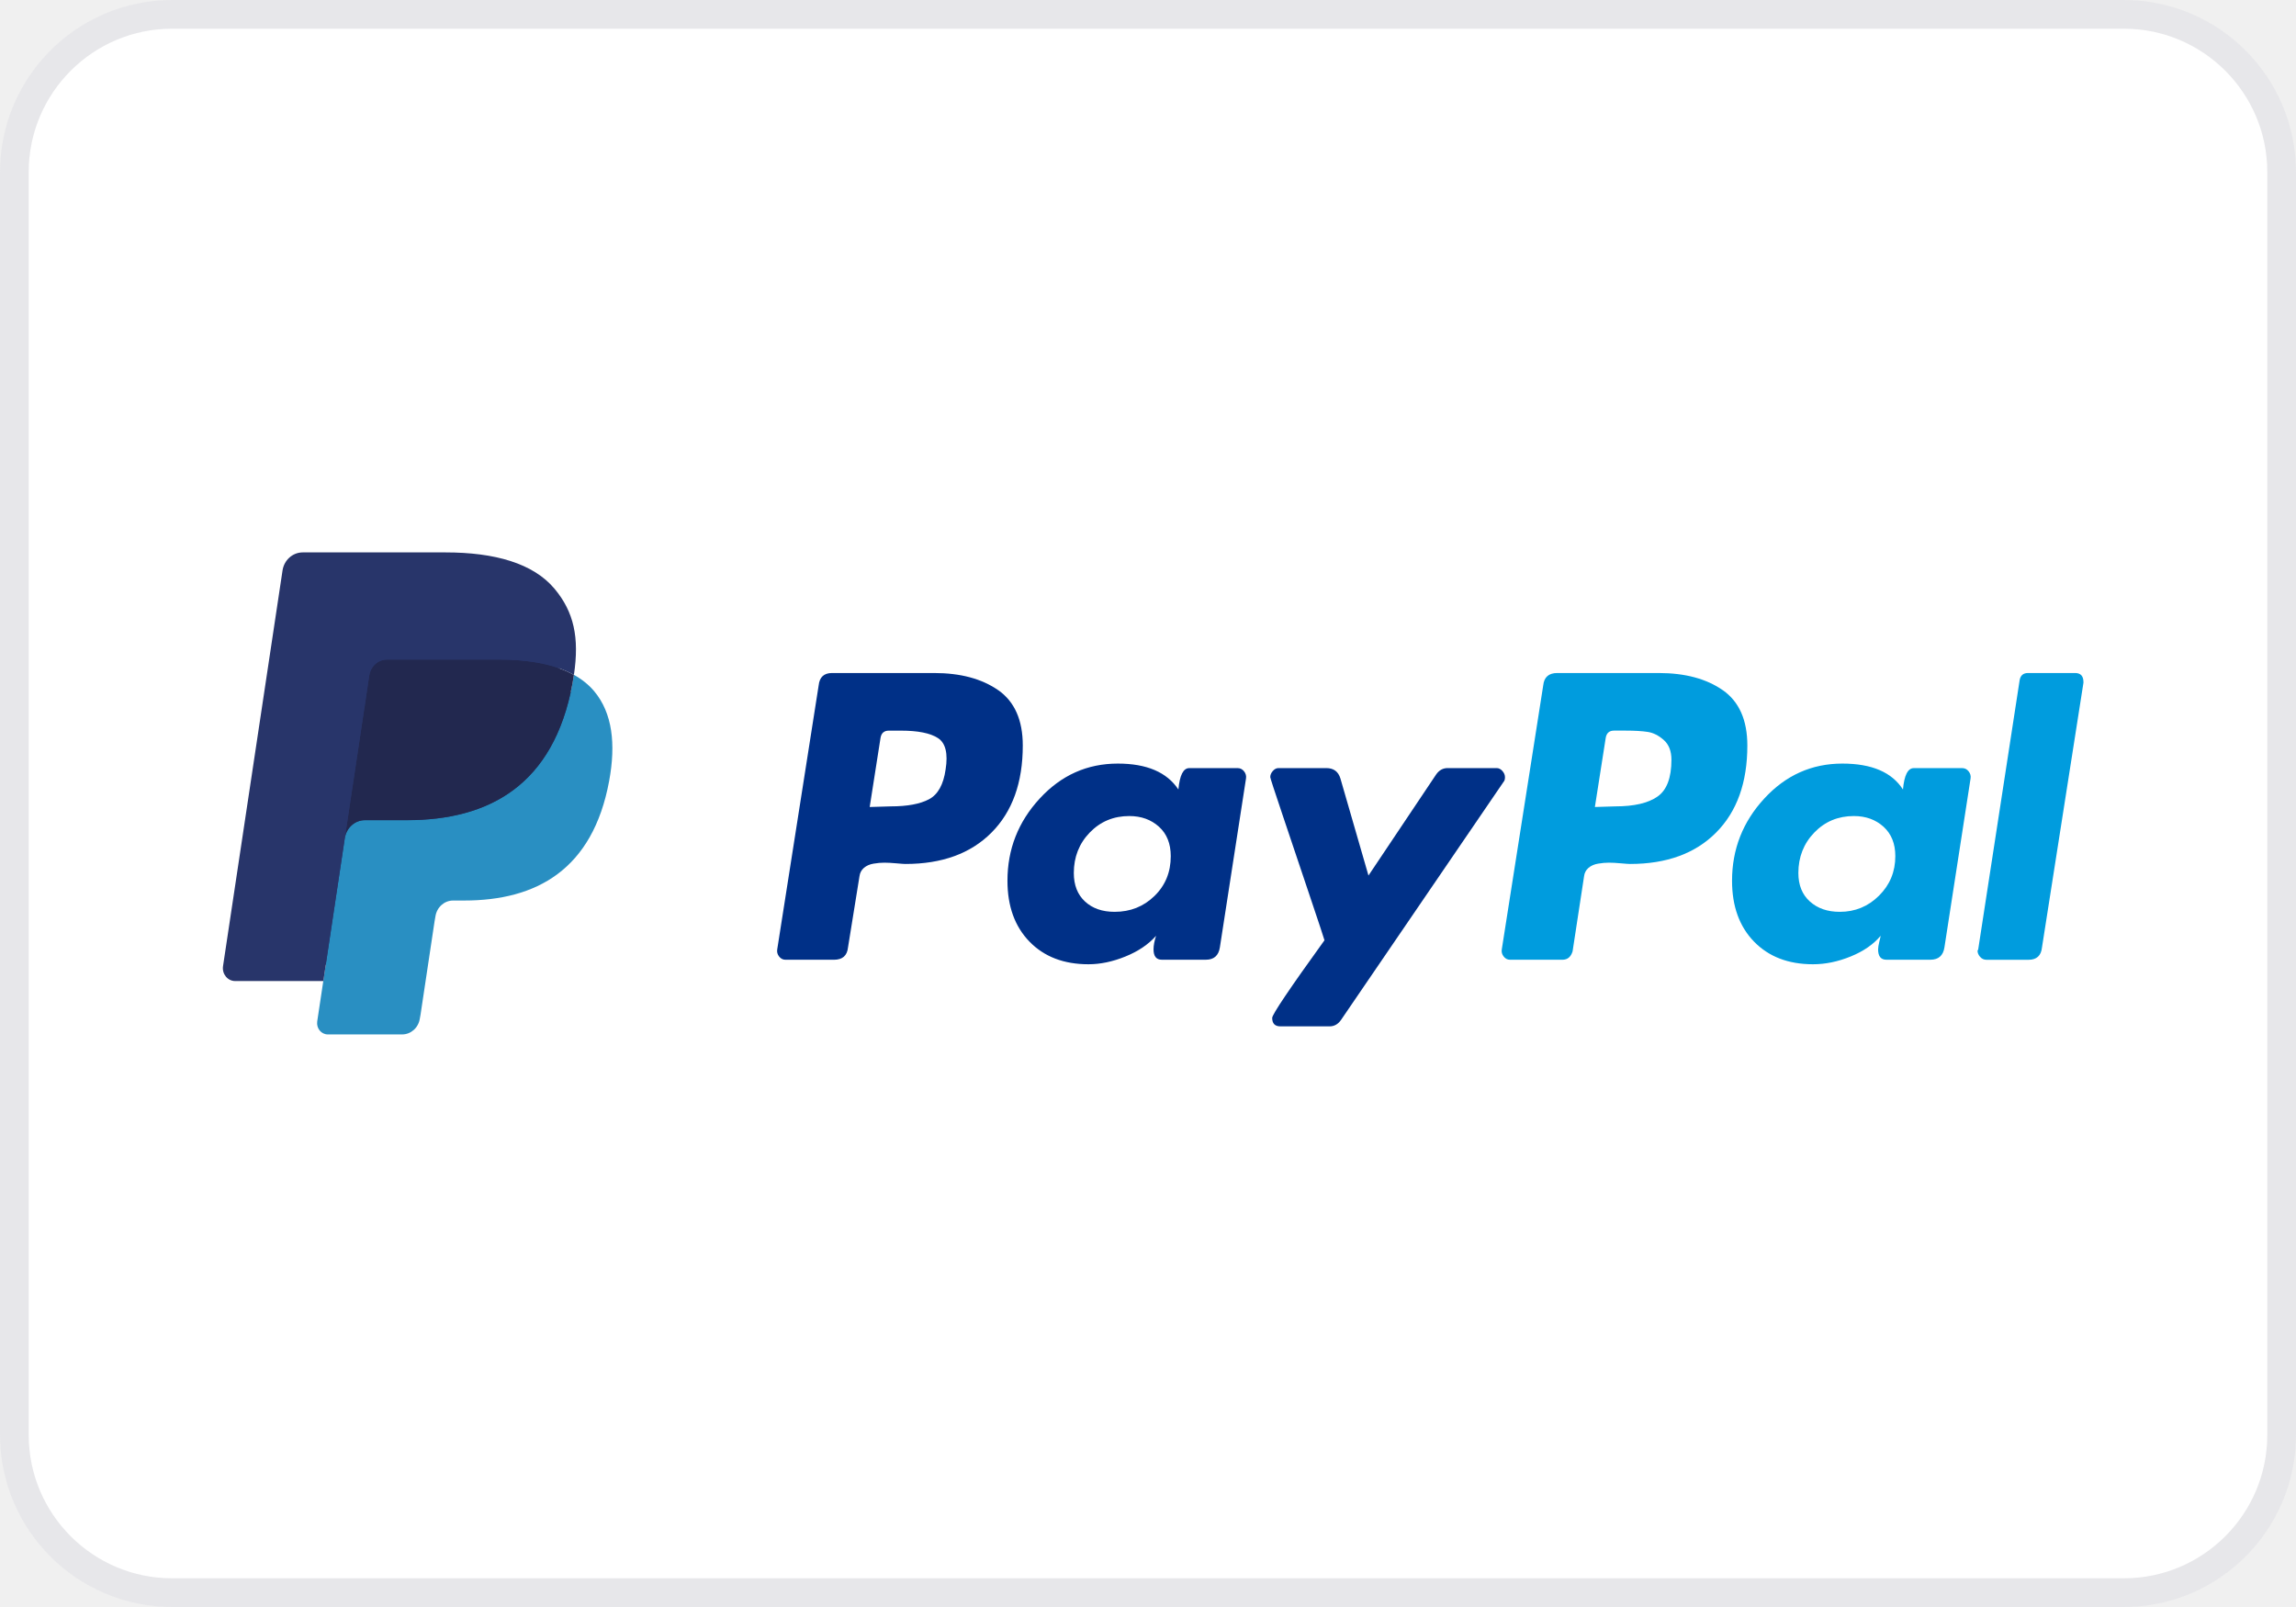
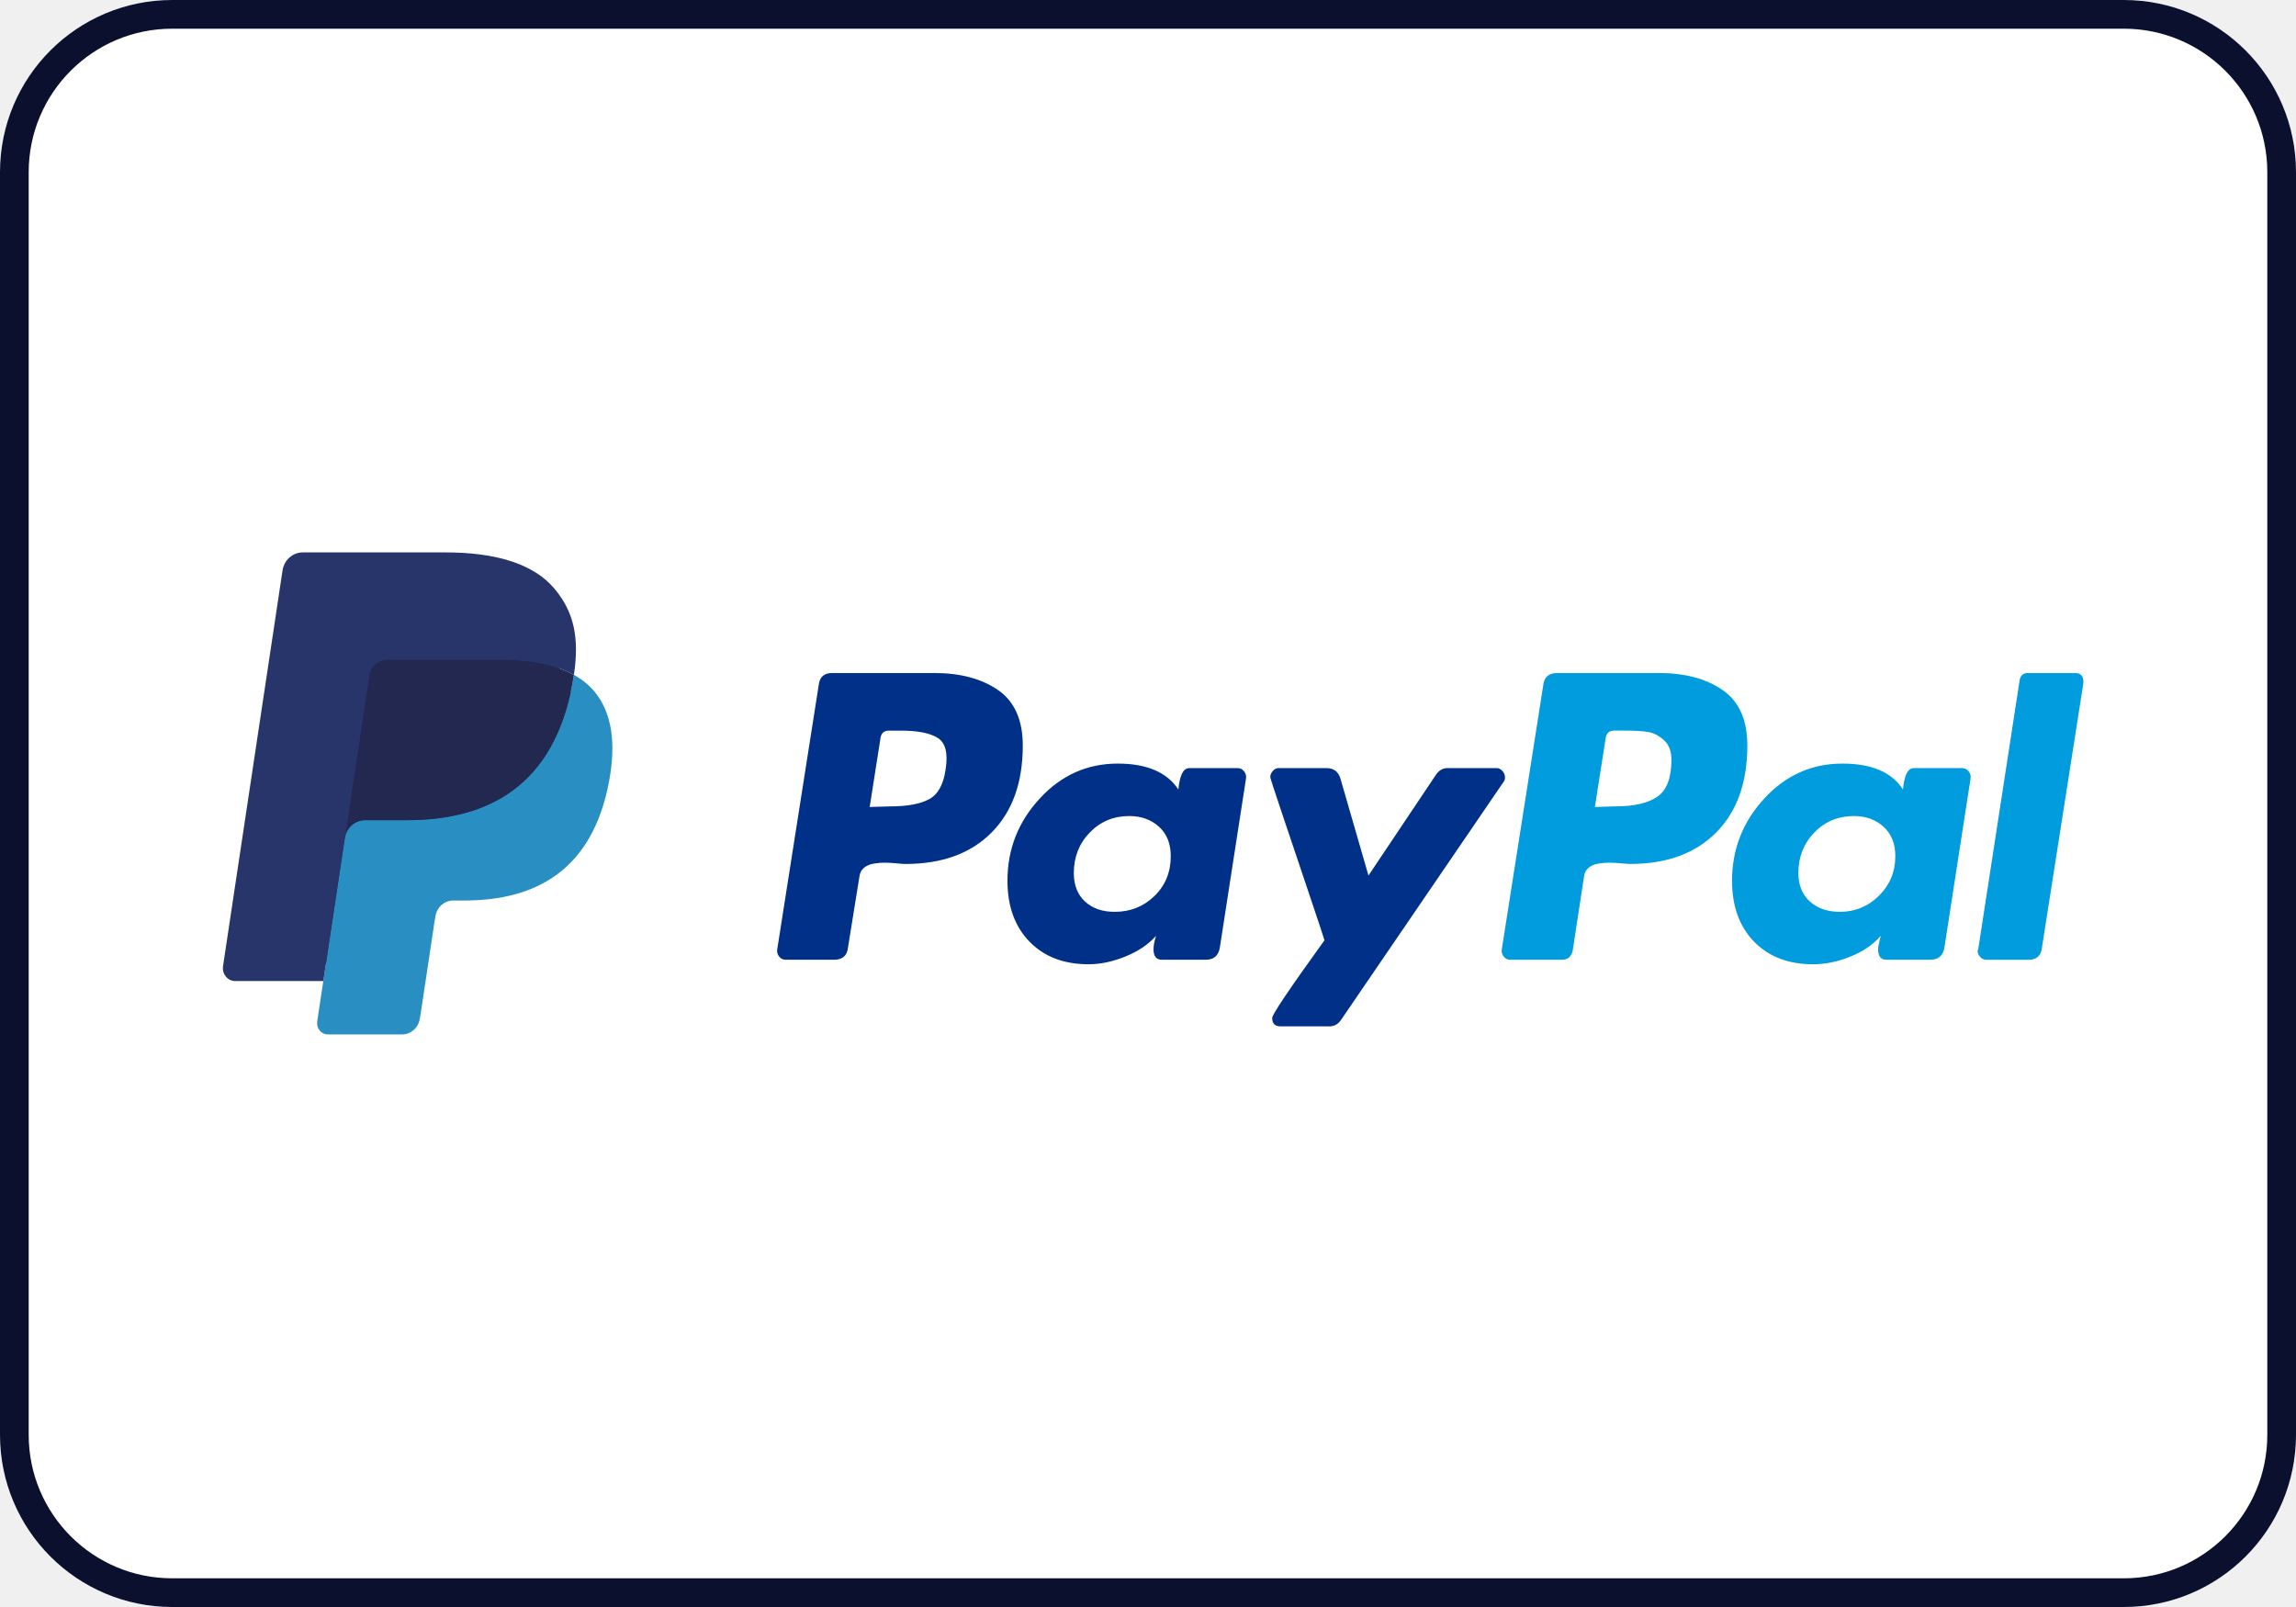
<svg xmlns="http://www.w3.org/2000/svg" width="80" height="56" viewBox="0 0 80 56" fill="none">
  <rect width="80" height="56" rx="6" fill="white" />
-   <rect x="0.5" y="0.5" width="79" height="55" rx="5.5" stroke="#0B102F" stroke-opacity="0.1" />
+   <rect x="0.5" y="0.5" width="79" height="55" rx="5.5" stroke="#0B102F" strokeOpacity="0.1" />
  <path d="M34.781 24.051C34.21 23.653 33.466 23.453 32.547 23.453H28.992C28.71 23.453 28.555 23.596 28.525 23.882L27.081 33.084C27.066 33.175 27.088 33.258 27.147 33.333C27.206 33.408 27.281 33.445 27.369 33.445H29.058C29.355 33.445 29.517 33.303 29.547 33.017L29.947 30.536C29.962 30.416 30.014 30.318 30.103 30.242C30.192 30.167 30.303 30.118 30.436 30.096C30.57 30.073 30.695 30.062 30.814 30.062C30.933 30.062 31.073 30.07 31.236 30.085C31.399 30.1 31.503 30.107 31.547 30.107C32.822 30.107 33.822 29.743 34.548 29.013C35.273 28.284 35.637 27.273 35.637 25.979C35.637 25.092 35.351 24.449 34.781 24.05V24.051ZM32.948 26.814C32.873 27.34 32.681 27.686 32.37 27.852C32.059 28.017 31.614 28.1 31.037 28.1L30.303 28.122L30.681 25.709C30.71 25.543 30.807 25.461 30.97 25.461H31.392C31.985 25.461 32.414 25.547 32.681 25.72C32.948 25.893 33.036 26.258 32.948 26.814Z" fill="#003087" />
  <path d="M72.304 23.453H70.66C70.497 23.453 70.4 23.536 70.371 23.701L68.927 33.085L68.904 33.13C68.904 33.206 68.934 33.277 68.993 33.344C69.052 33.412 69.127 33.446 69.216 33.446H70.682C70.963 33.446 71.119 33.303 71.149 33.017L72.594 23.792V23.769C72.594 23.559 72.497 23.453 72.304 23.453V23.453Z" fill="#009CDE" />
  <path d="M52.438 27.081C52.438 27.006 52.408 26.935 52.349 26.867C52.29 26.8 52.223 26.766 52.149 26.766H50.438C50.275 26.766 50.141 26.841 50.038 26.991L47.682 30.51L46.704 27.127C46.63 26.886 46.467 26.766 46.215 26.766H44.548C44.474 26.766 44.408 26.799 44.349 26.867C44.289 26.935 44.26 27.006 44.26 27.081C44.26 27.112 44.404 27.555 44.693 28.412C44.982 29.27 45.293 30.195 45.626 31.187C45.96 32.179 46.134 32.706 46.149 32.766C44.934 34.45 44.327 35.352 44.327 35.472C44.327 35.668 44.423 35.766 44.615 35.766H46.327C46.489 35.766 46.623 35.691 46.727 35.54L52.394 27.239C52.423 27.209 52.438 27.157 52.438 27.081V27.081Z" fill="#003087" />
  <path d="M68.372 26.767H66.683C66.475 26.767 66.35 27.015 66.305 27.512C65.92 26.91 65.216 26.609 64.194 26.609C63.127 26.609 62.22 27.015 61.472 27.828C60.724 28.64 60.35 29.595 60.35 30.692C60.35 31.58 60.605 32.286 61.116 32.813C61.627 33.339 62.312 33.602 63.172 33.602C63.602 33.602 64.039 33.512 64.483 33.331C64.927 33.151 65.275 32.91 65.528 32.61C65.528 32.625 65.513 32.692 65.483 32.812C65.453 32.933 65.439 33.023 65.439 33.083C65.439 33.324 65.535 33.444 65.728 33.444H67.261C67.542 33.444 67.706 33.301 67.75 33.015L68.661 27.128C68.676 27.038 68.653 26.955 68.594 26.88C68.535 26.805 68.461 26.767 68.372 26.767ZM65.472 31.211C65.094 31.587 64.638 31.775 64.105 31.775C63.675 31.775 63.328 31.655 63.061 31.414C62.794 31.174 62.661 30.843 62.661 30.422C62.661 29.866 62.846 29.395 63.216 29.012C63.586 28.628 64.046 28.437 64.594 28.437C65.009 28.437 65.353 28.561 65.627 28.809C65.901 29.057 66.039 29.399 66.039 29.835C66.039 30.377 65.85 30.835 65.472 31.211Z" fill="#009CDE" />
  <path d="M43.126 26.767H41.437C41.23 26.767 41.104 27.015 41.059 27.512C40.659 26.91 39.956 26.609 38.948 26.609C37.881 26.609 36.974 27.015 36.226 27.828C35.477 28.64 35.103 29.595 35.103 30.692C35.103 31.58 35.359 32.286 35.87 32.813C36.381 33.339 37.066 33.602 37.926 33.602C38.34 33.602 38.77 33.512 39.215 33.331C39.659 33.151 40.015 32.91 40.282 32.61C40.222 32.79 40.193 32.948 40.193 33.083C40.193 33.324 40.289 33.444 40.481 33.444H42.015C42.296 33.444 42.459 33.301 42.504 33.015L43.415 27.128C43.429 27.038 43.407 26.955 43.348 26.88C43.289 26.805 43.215 26.767 43.126 26.767ZM40.226 31.222C39.848 31.591 39.385 31.775 38.837 31.775C38.407 31.775 38.063 31.655 37.804 31.414C37.544 31.174 37.415 30.843 37.415 30.422C37.415 29.866 37.6 29.395 37.97 29.012C38.341 28.628 38.8 28.437 39.348 28.437C39.763 28.437 40.107 28.561 40.382 28.809C40.656 29.057 40.793 29.399 40.793 29.835C40.793 30.392 40.604 30.854 40.226 31.222Z" fill="#003087" />
  <path d="M60.027 24.051C59.457 23.653 58.712 23.453 57.794 23.453H54.26C53.964 23.453 53.801 23.596 53.771 23.882L52.327 33.084C52.312 33.175 52.334 33.258 52.394 33.333C52.452 33.408 52.527 33.445 52.616 33.445H54.438C54.616 33.445 54.734 33.348 54.794 33.152L55.194 30.536C55.208 30.416 55.26 30.318 55.349 30.242C55.438 30.167 55.549 30.118 55.682 30.096C55.816 30.073 55.941 30.062 56.06 30.062C56.179 30.062 56.319 30.07 56.482 30.085C56.645 30.1 56.749 30.107 56.794 30.107C58.068 30.107 59.068 29.743 59.794 29.013C60.52 28.284 60.883 27.273 60.883 25.979C60.883 25.092 60.597 24.449 60.027 24.05V24.051ZM57.749 27.761C57.423 27.987 56.934 28.1 56.283 28.1L55.571 28.122L55.949 25.709C55.978 25.543 56.075 25.46 56.238 25.46H56.638C56.964 25.46 57.223 25.476 57.416 25.506C57.608 25.536 57.794 25.63 57.971 25.787C58.149 25.945 58.238 26.175 58.238 26.475C58.238 27.107 58.075 27.536 57.749 27.761Z" fill="#009CDE" />
  <path fill-rule="evenodd" clip-rule="evenodd" d="M11.621 35.481L11.898 33.632L11.28 33.616H8.328L10.38 19.97C10.386 19.928 10.407 19.89 10.437 19.863C10.467 19.835 10.506 19.82 10.546 19.82H15.524C17.177 19.82 18.317 20.181 18.912 20.893C19.192 21.227 19.369 21.576 19.455 21.96C19.546 22.363 19.547 22.845 19.459 23.432L19.453 23.475V23.852L19.732 24.017C19.967 24.148 20.154 24.298 20.297 24.469C20.536 24.755 20.69 25.118 20.755 25.548C20.823 25.991 20.8 26.518 20.69 27.114C20.563 27.8 20.357 28.397 20.079 28.886C19.823 29.336 19.497 29.71 19.11 29.999C18.741 30.274 18.302 30.483 17.806 30.617C17.325 30.748 16.777 30.814 16.176 30.814H15.788C15.511 30.814 15.242 30.919 15.031 31.107C14.819 31.298 14.679 31.56 14.636 31.846L14.607 32.013L14.117 35.272L14.095 35.392C14.088 35.43 14.078 35.449 14.063 35.461C14.05 35.473 14.031 35.481 14.013 35.481H11.621Z" fill="#28356A" />
  <path fill-rule="evenodd" clip-rule="evenodd" d="M19.996 23.516C19.981 23.615 19.964 23.717 19.945 23.822C19.288 27.358 17.043 28.579 14.174 28.579H12.714C12.363 28.579 12.068 28.846 12.013 29.209L11.053 35.594C11.018 35.833 11.193 36.047 11.422 36.047H14.012C14.319 36.047 14.58 35.813 14.628 35.496L14.653 35.358L15.141 32.111L15.172 31.933C15.22 31.615 15.481 31.381 15.788 31.381H16.175C18.685 31.381 20.65 30.312 21.224 27.219C21.463 25.927 21.339 24.848 20.705 24.089C20.513 23.86 20.274 23.67 19.996 23.516Z" fill="#298FC2" />
  <path fill-rule="evenodd" clip-rule="evenodd" d="M19.31 23.232C19.209 23.201 19.106 23.173 19 23.148C18.893 23.123 18.784 23.102 18.671 23.083C18.278 23.016 17.846 22.984 17.384 22.984H13.483C13.386 22.984 13.295 23.007 13.213 23.048C13.034 23.139 12.9 23.318 12.867 23.537L12.037 29.052L12.014 29.212C12.068 28.849 12.364 28.582 12.715 28.582H14.175C17.043 28.582 19.289 27.36 19.946 23.825C19.965 23.72 19.982 23.618 19.996 23.519C19.83 23.426 19.651 23.347 19.457 23.28C19.409 23.263 19.36 23.247 19.31 23.232Z" fill="#22284F" />
  <path fill-rule="evenodd" clip-rule="evenodd" d="M12.867 23.536C12.9 23.317 13.034 23.139 13.213 23.049C13.296 23.007 13.386 22.985 13.483 22.985H17.384C17.846 22.985 18.278 23.016 18.671 23.083C18.784 23.102 18.893 23.124 19 23.148C19.106 23.173 19.209 23.201 19.31 23.232C19.36 23.247 19.409 23.263 19.457 23.279C19.651 23.347 19.831 23.427 19.997 23.518C20.192 22.212 19.995 21.322 19.322 20.517C18.58 19.63 17.24 19.25 15.525 19.25H10.547C10.197 19.25 9.898 19.517 9.844 19.881L7.771 33.668C7.73 33.941 7.931 34.187 8.193 34.187H11.266L12.867 23.536Z" fill="#28356A" />
</svg>
